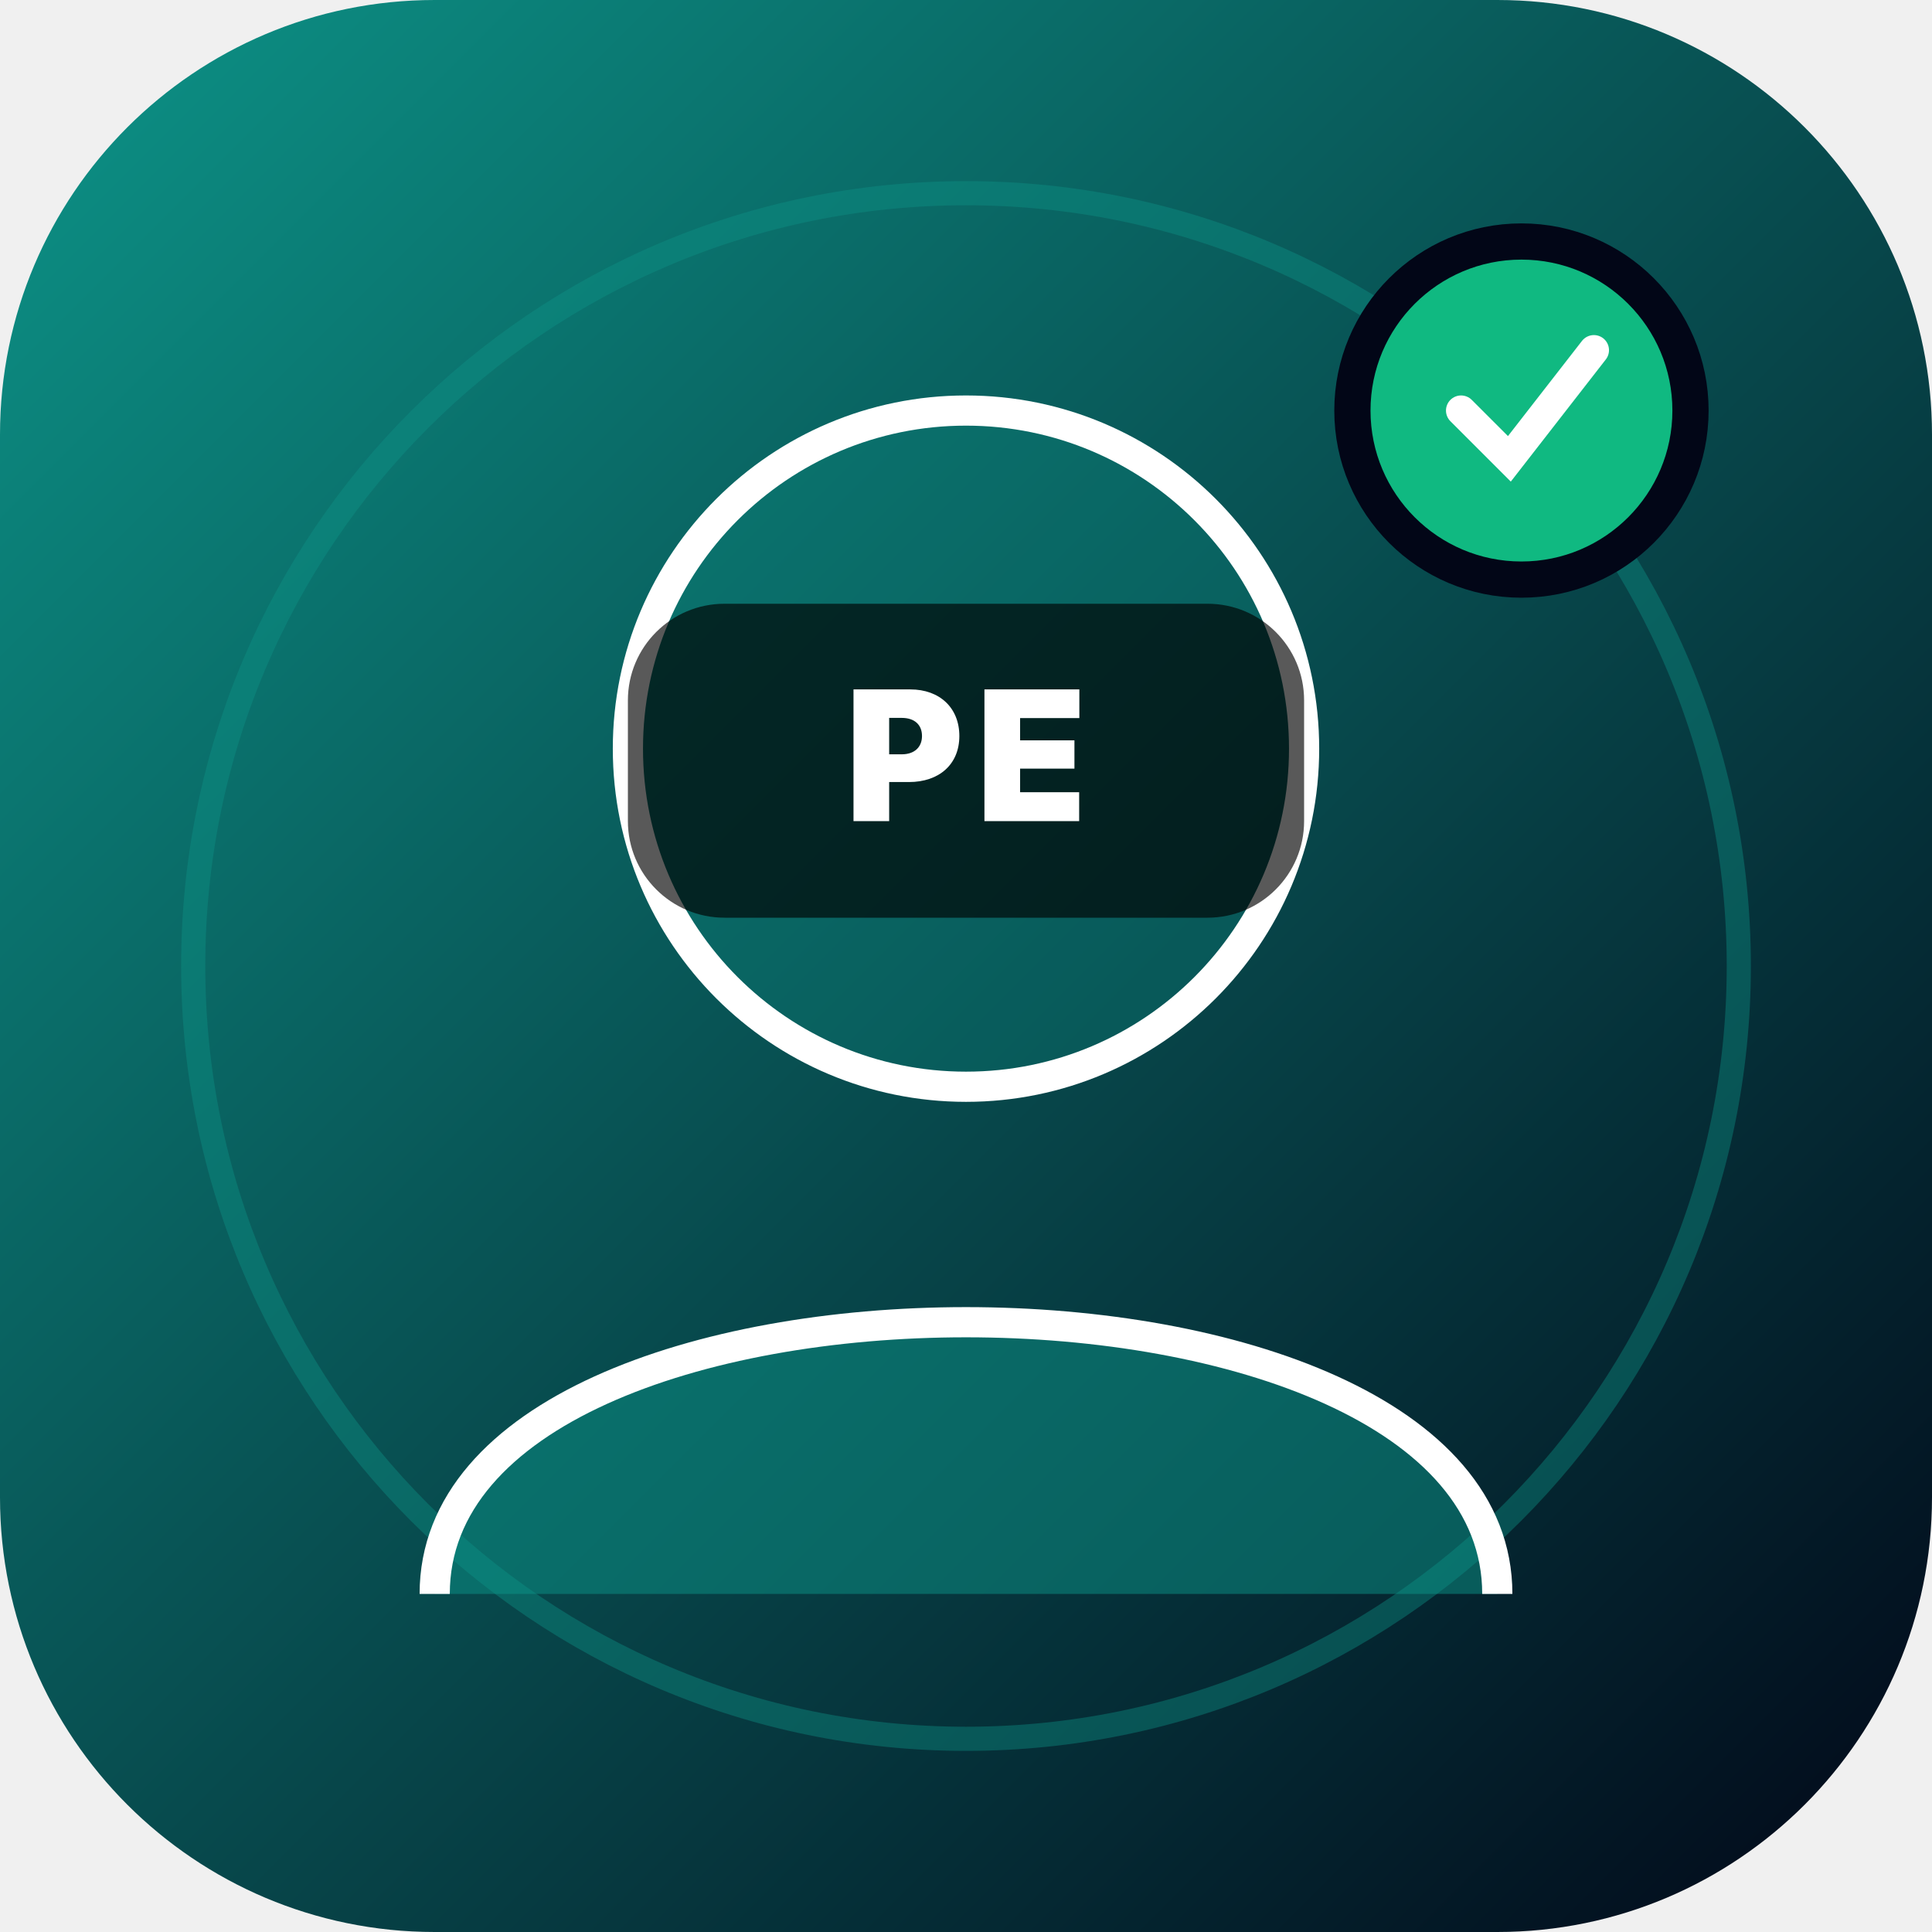
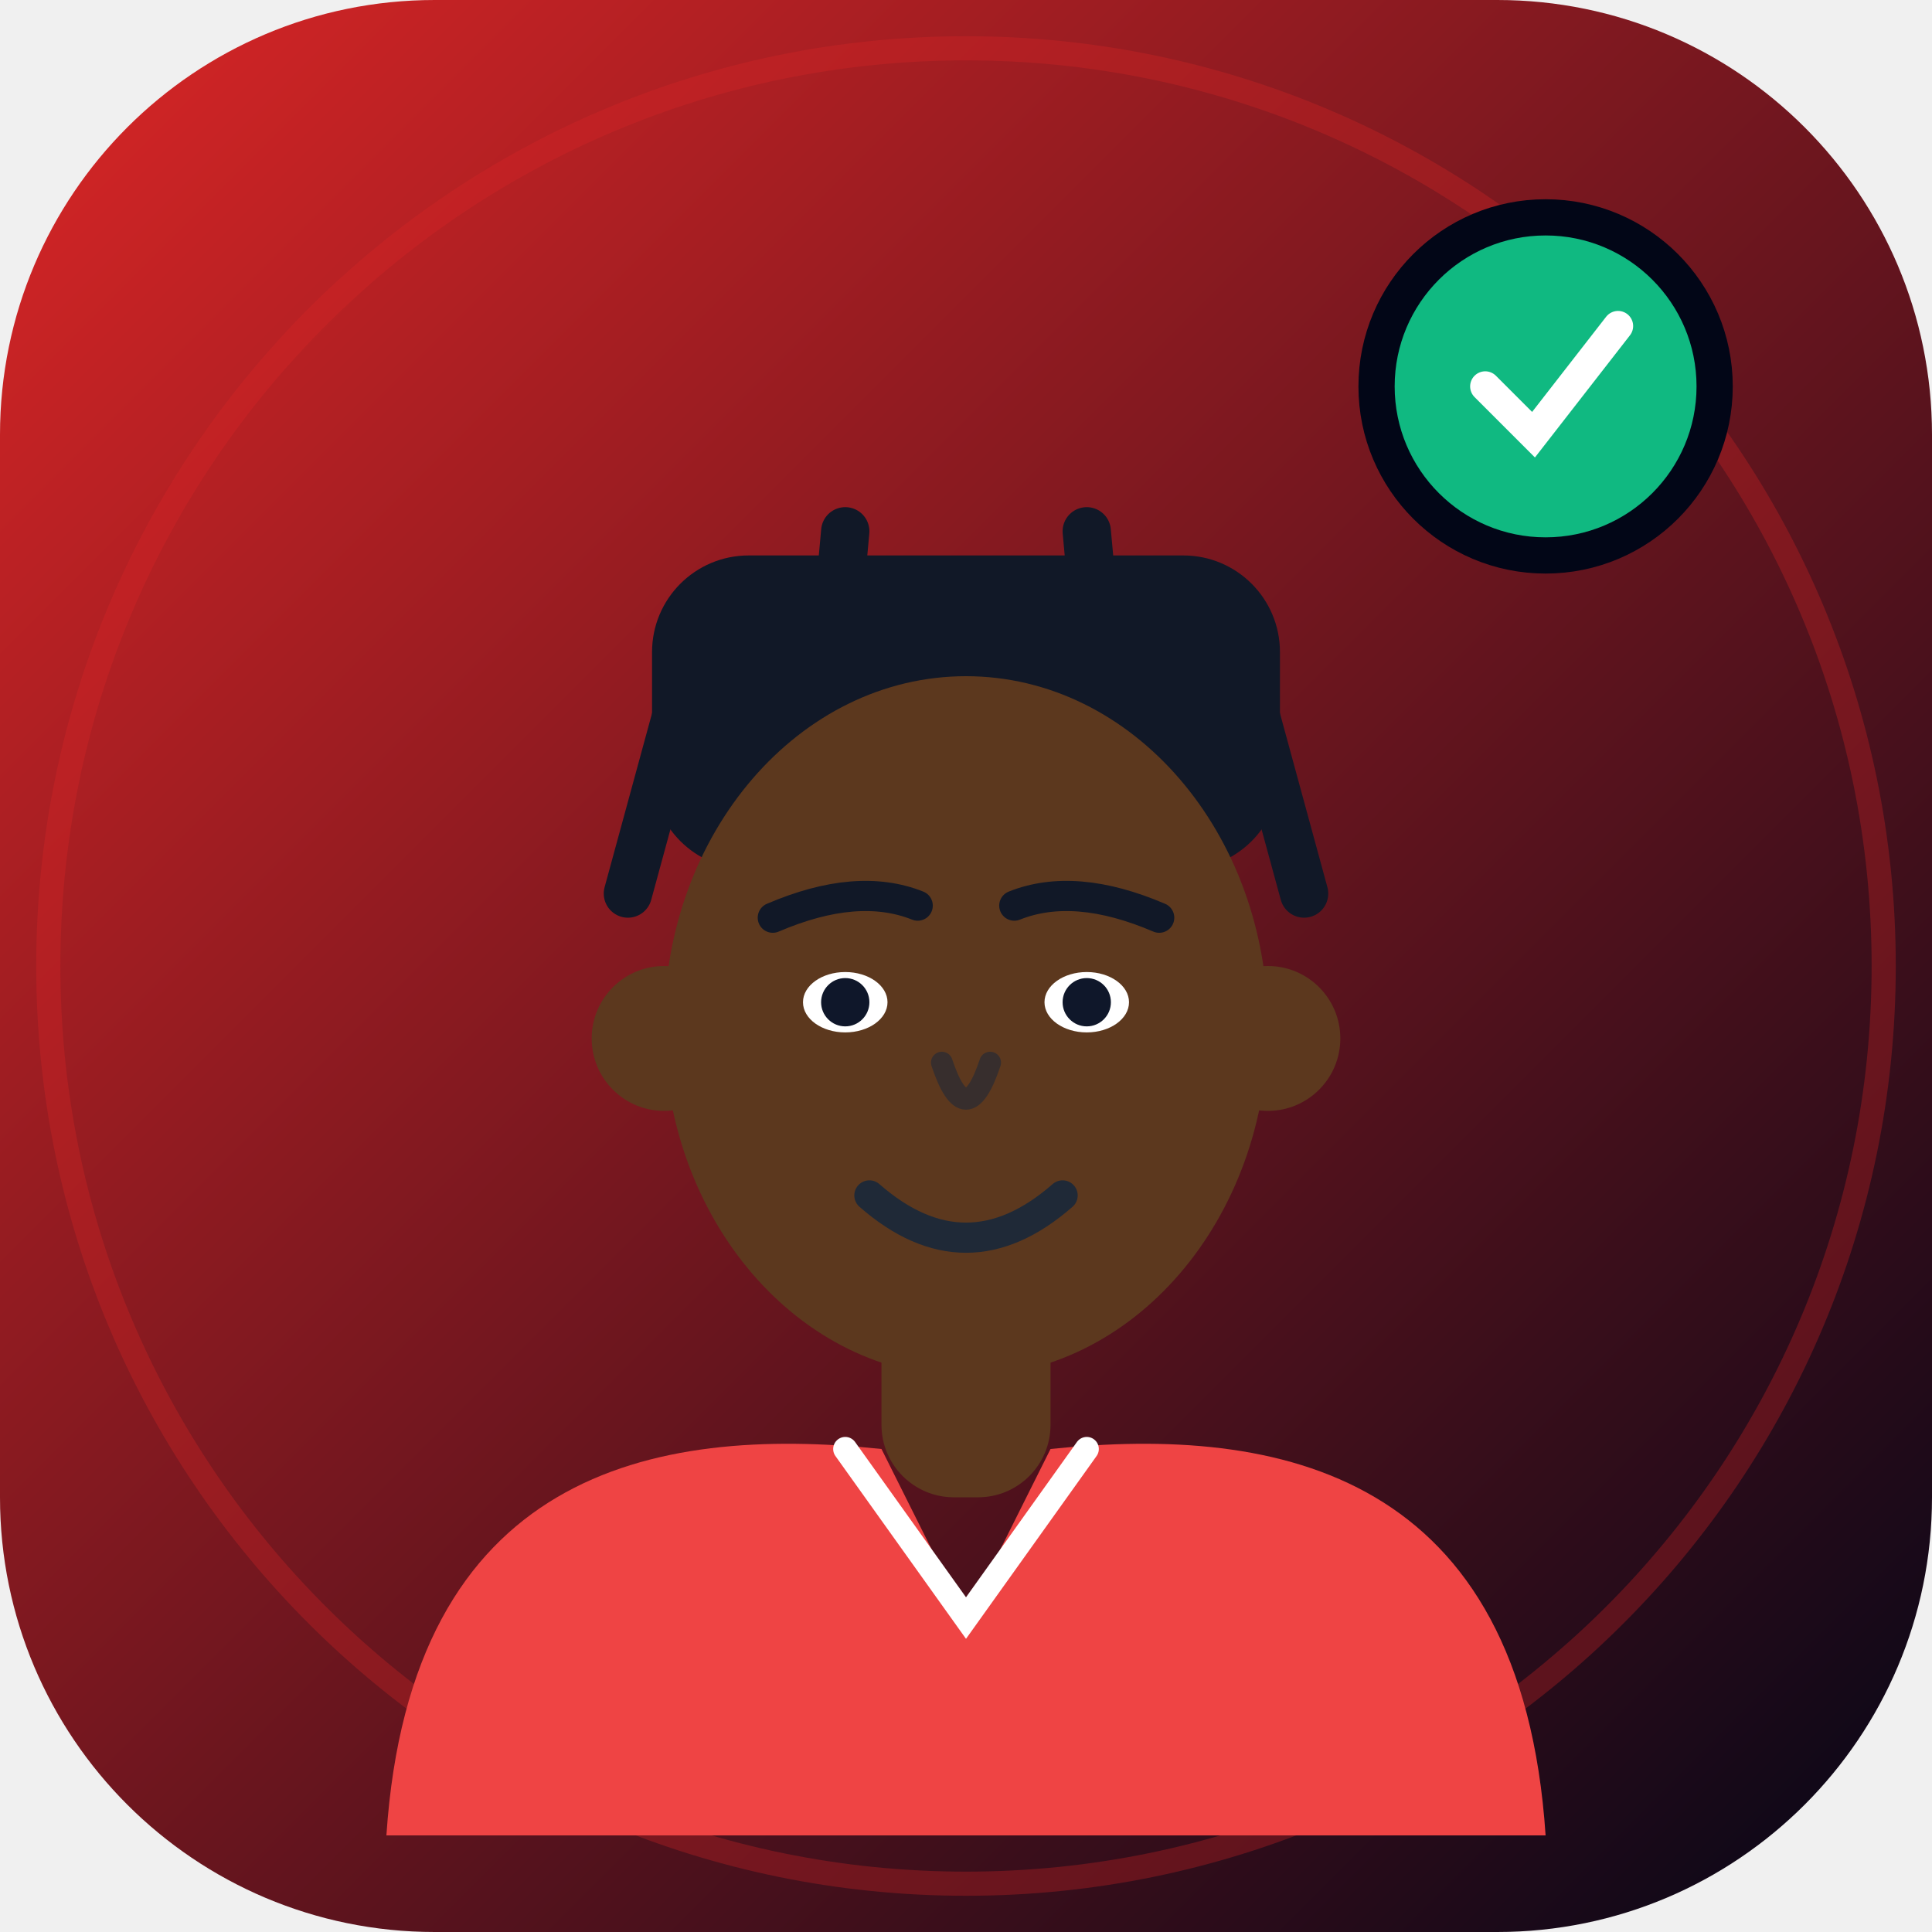
<svg xmlns="http://www.w3.org/2000/svg" viewBox="0 0 160 160" width="160" height="160">
  <defs>
-     <linearGradient id="avatarGrad15" x1="0" y1="0" x2="1" y2="1">
-       <stop offset="0%" stop-color="#0D9488" />
+     <linearGradient id="bgGrad16" x1="0" y1="0" x2="1" y2="1">
+       <stop offset="0%" stop-color="#DC2626" />
      <stop offset="100%" stop-color="#020617" />
    </linearGradient>
  </defs>
-   <rect width="160" height="160" rx="36" fill="url(#avatarGrad15)" />
-   <circle cx="80" cy="80" r="64" fill="none" stroke="#0D9488" stroke-width="2" stroke-opacity="0.4" />
-   <circle cx="80" cy="62" r="28" fill="#0D9488" fill-opacity="0.25" stroke="#FFFFFF" stroke-width="2.5" />
-   <path d="M 36 132 C 36 102, 124 102, 124 132" fill="#0D9488" fill-opacity="0.5" stroke="#FFFFFF" stroke-width="2.5" />
-   <rect x="52" y="50" width="56" height="26" rx="8" fill="rgba(0,0,0,0.65)" />
-   <text x="80" y="68" font-family="system-ui, -apple-system, sans-serif" font-size="15" font-weight="900" fill="#FFFFFF" text-anchor="middle" letter-spacing="1">PE</text>
-   <circle cx="126" cy="34" r="14" fill="#10B981" stroke="#020617" stroke-width="3" />
-   <path d="M 121 34 L 125 38 L 132 29" fill="none" stroke="#FFFFFF" stroke-width="2.5" stroke-linecap="round" />
+   <rect width="160" height="160" rx="36" fill="url(#bgGrad16)" />
+   <circle cx="80" cy="80" r="76" fill="none" stroke="#DC2626" stroke-width="2" stroke-opacity="0.3" />
+   <rect x="73" y="104" width="14" height="20" rx="6" fill="#5C381E" />
+   <path d="M 32 152 C 34 122, 54 118, 73 120 L 80 134 L 87 120 C 106 118, 126 122, 128 152 Z" fill="#EF4444" />
+   <path d="M 70 120 L 80 134 L 90 120" stroke="#FFFFFF" stroke-width="2" fill="none" stroke-linecap="round" />
+   <rect x="54" y="46" width="52" height="26" rx="8" fill="#111827" />
+   <line x1="58" y1="52" x2="52" y2="74" stroke="#111827" stroke-width="4" stroke-linecap="round" />
+   <line x1="102" y1="52" x2="108" y2="74" stroke="#111827" stroke-width="4" stroke-linecap="round" />
+   <line x1="70" y1="44" x2="68" y2="66" stroke="#111827" stroke-width="4" stroke-linecap="round" />
+   <line x1="90" y1="44" x2="92" y2="66" stroke="#111827" stroke-width="4" stroke-linecap="round" />
+   <ellipse cx="80" cy="85" rx="25" ry="29" fill="#5C381E" />
+   <circle cx="55" cy="86" r="6" fill="#5C381E" />
+   <circle cx="105" cy="86" r="6" fill="#5C381E" />
+   <path d="M 64 76 Q 71 73 76 75" stroke="#111827" stroke-width="2.5" fill="none" stroke-linecap="round" />
+   <path d="M 84 75 Q 89 73 96 76" stroke="#111827" stroke-width="2.5" fill="none" stroke-linecap="round" />
+   <ellipse cx="70" cy="83" rx="3.5" ry="2.5" fill="#FFFFFF" />
+   <circle cx="70" cy="83" r="2" fill="#0F172A" />
+   <ellipse cx="90" cy="83" rx="3.5" ry="2.5" fill="#FFFFFF" />
+   <circle cx="90" cy="83" r="2" fill="#0F172A" />
+   <path d="M 78 88 Q 80 94 82 88" stroke="#1F2937" stroke-width="1.8" fill="none" stroke-linecap="round" stroke-opacity="0.6" />
+   <path d="M 72 99 Q 80 106 88 99" stroke="#1F2937" stroke-width="2.5" fill="none" stroke-linecap="round" />
+   <circle cx="128" cy="32" r="14" fill="#10B981" stroke="#020617" stroke-width="3" />
+   <path d="M 123 32 L 127 36 L 134 27" fill="none" stroke="#FFFFFF" stroke-width="2.5" stroke-linecap="round" />
</svg>
